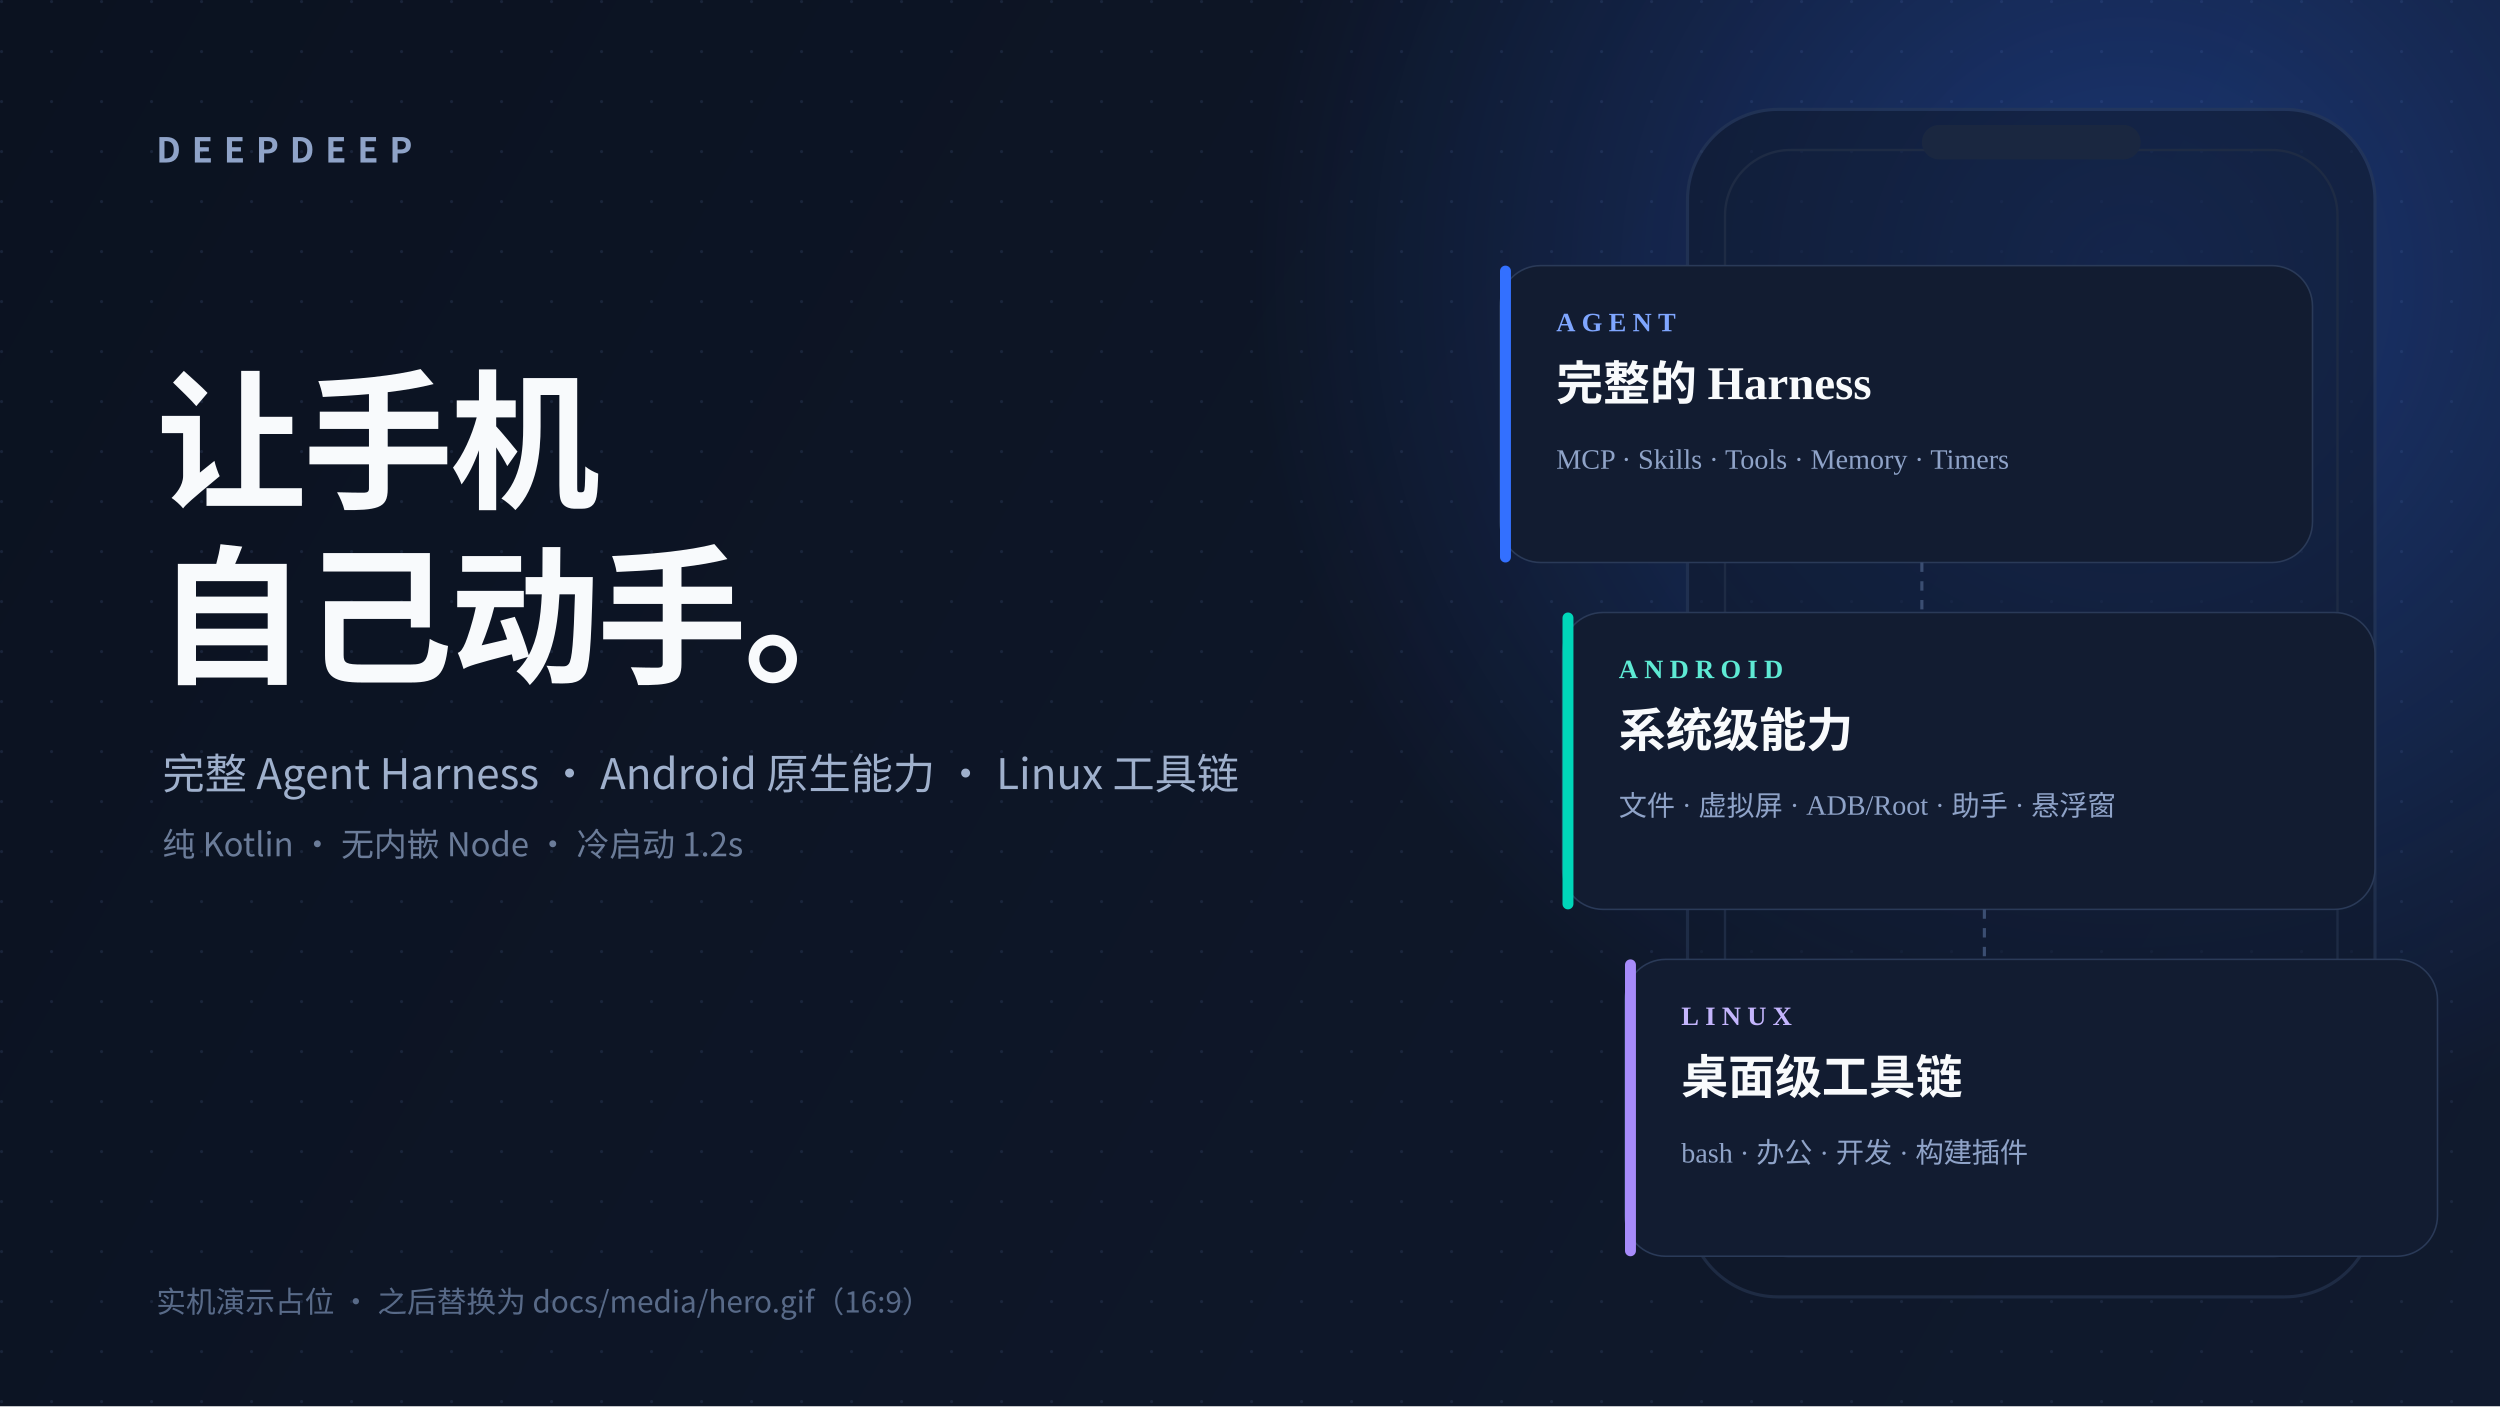
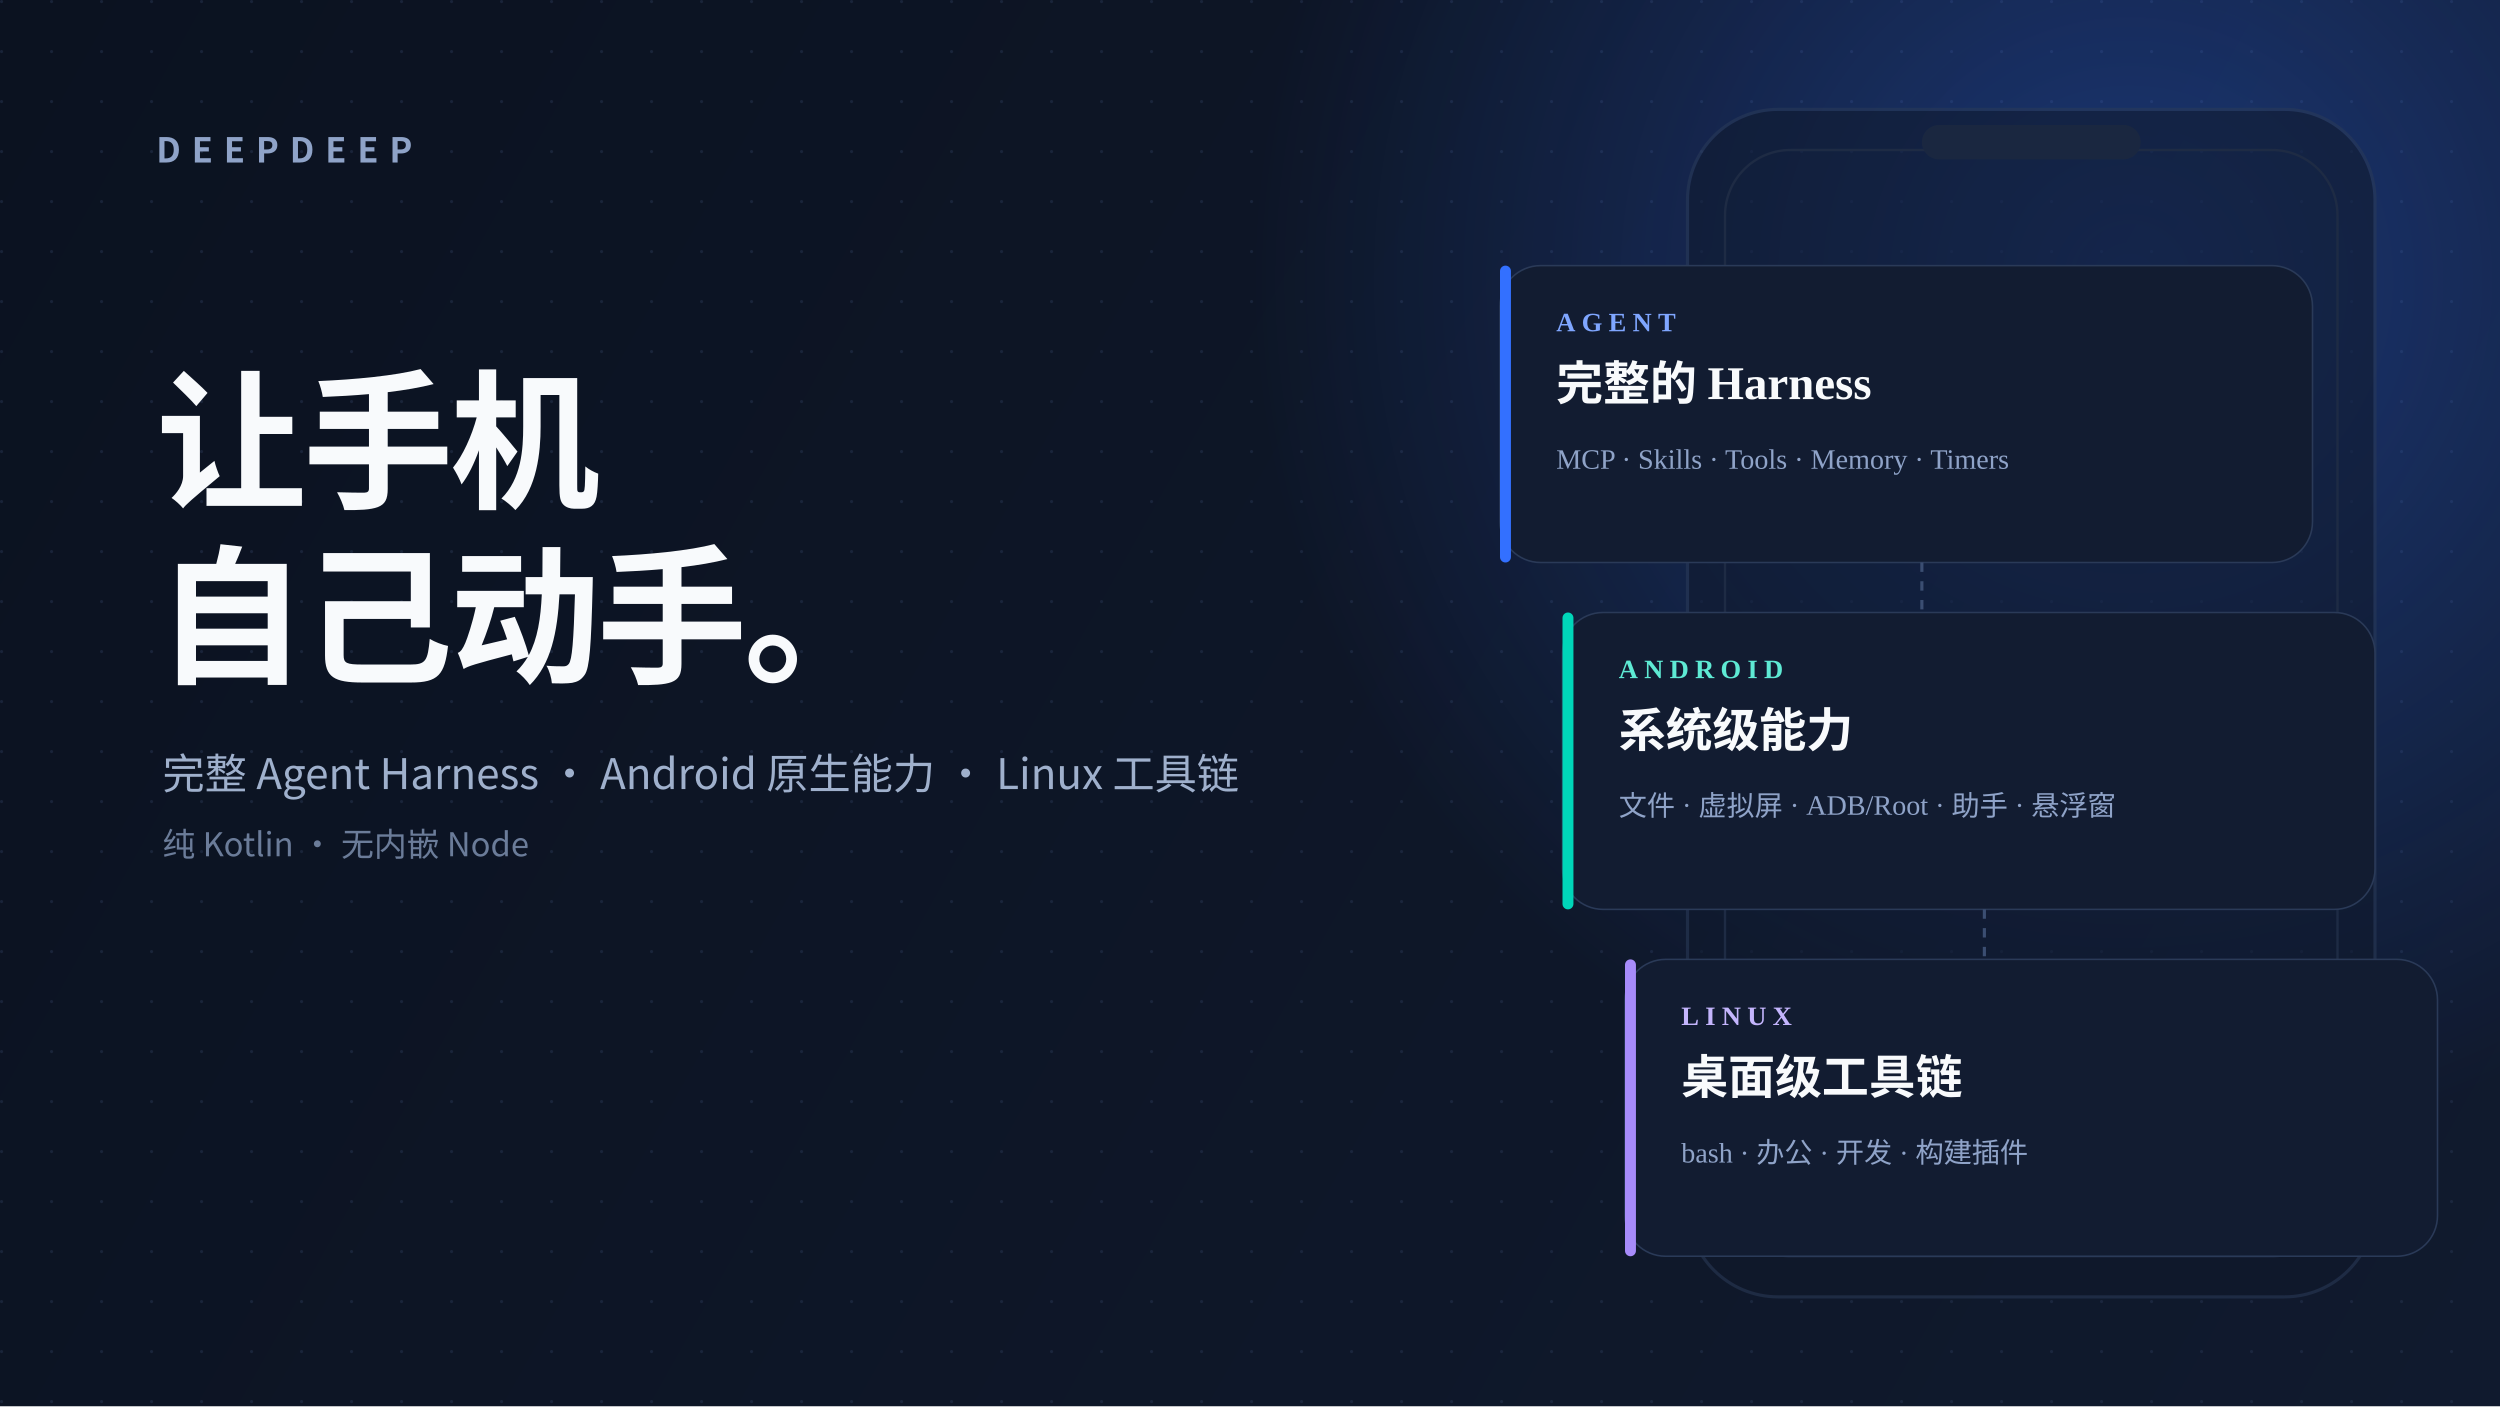
<svg xmlns="http://www.w3.org/2000/svg" width="1600" height="900" viewBox="0 0 1600 900" fill="none">
  <defs>
    <linearGradient id="bg" x1="0" y1="0" x2="1600" y2="900" gradientUnits="userSpaceOnUse">
      <stop stop-color="#0B1220" />
      <stop offset="1" stop-color="#101A2E" />
    </linearGradient>
    <radialGradient id="glow" cx="0" cy="0" r="1" gradientUnits="userSpaceOnUse" gradientTransform="translate(1360 180) rotate(130) scale(560)">
      <stop stop-color="#3370FF" stop-opacity="0.35" />
      <stop offset="1" stop-color="#3370FF" stop-opacity="0" />
    </radialGradient>
    <pattern id="dots" width="32" height="32" patternUnits="userSpaceOnUse">
      <circle cx="1" cy="1" r="1" fill="#26344F" opacity="0.5" />
    </pattern>
    <linearGradient id="accentA" x1="0" y1="0" x2="0" y2="1">
      <stop stop-color="#3370FF" />
      <stop offset="1" stop-color="#00D6B9" />
    </linearGradient>
  </defs>
  <rect width="1600" height="900" fill="url(#bg)" />
  <rect width="1600" height="900" fill="url(#dots)" />
  <rect width="1600" height="900" fill="url(#glow)" />
  <g font-family="-apple-system, BlinkMacSystemFont, 'Segoe UI', 'Noto Sans CJK SC', 'PingFang SC', sans-serif">
    <text x="100" y="104" fill="#8FA3C8" font-size="22" font-weight="600" letter-spacing="7">DEEPDEEP</text>
    <text x="100" y="318" fill="#F8FAFC" font-size="96" font-weight="700" letter-spacing="-2">让手机</text>
    <text x="100" y="430" fill="#F8FAFC" font-size="96" font-weight="700" letter-spacing="-2">自己动手。</text>
    <text x="104" y="505" fill="#9FB0CC" font-size="27">完整 Agent Harness · Android 原生能力 · Linux 工具链</text>
-     <text x="104" y="548" fill="#6B7C99" font-size="21">纯 Kotlin · 无内嵌 Node · 冷启动 1.2s</text>
-     <text x="100" y="840" fill="#586A88" font-size="19">实机演示占位 · 之后替换为 docs/media/hero.gif（16:9）</text>
+     <text x="104" y="548" fill="#6B7C99" font-size="21">纯 Kotlin · 无内嵌 Node</text>
  </g>
  <g>
    <rect x="1080" y="70" width="440" height="760" rx="58" stroke="#2A3A58" stroke-width="2" fill="#0F172A" opacity="0.55" />
    <rect x="1104" y="96" width="392" height="708" rx="42" stroke="#1E2B44" stroke-width="1.5" fill="none" />
    <rect x="1230" y="80" width="140" height="22" rx="11" fill="#1A2740" />
    <rect x="960" y="170" width="520" height="190" rx="26" fill="#121C31" stroke="#2A3A58" />
    <rect x="960" y="170" width="7" height="190" rx="3.5" fill="#3370FF" />
    <text x="996" y="212" fill="#7FA6FF" font-size="17" font-weight="600" letter-spacing="4">AGENT</text>
    <text x="996" y="256" fill="#F8FAFC" font-size="30" font-weight="700">完整的 Harness</text>
    <text x="996" y="300" fill="#8FA3C8" font-size="18">MCP · Skills · Tools · Memory · Timers</text>
    <rect x="1000" y="392" width="520" height="190" rx="26" fill="#121C31" stroke="#2A3A58" />
    <rect x="1000" y="392" width="7" height="190" rx="3.5" fill="#00D6B9" />
    <text x="1036" y="434" fill="#5EEAD4" font-size="17" font-weight="600" letter-spacing="4">ANDROID</text>
    <text x="1036" y="478" fill="#F8FAFC" font-size="30" font-weight="700">系统级能力</text>
    <text x="1036" y="522" fill="#8FA3C8" font-size="18">文件 · 虚拟屏 · ADB/Root · 助手 · 悬浮窗</text>
    <rect x="1040" y="614" width="520" height="190" rx="26" fill="#121C31" stroke="#2A3A58" />
    <rect x="1040" y="614" width="7" height="190" rx="3.5" fill="#A78BFA" />
    <text x="1076" y="656" fill="#C4B5FD" font-size="17" font-weight="600" letter-spacing="4">LINUX</text>
    <text x="1076" y="700" fill="#F8FAFC" font-size="30" font-weight="700">桌面级工具链</text>
    <text x="1076" y="744" fill="#8FA3C8" font-size="18">bash · 办公 · 开发 · 构建插件</text>
    <path d="M1230 360V392M1270 582V614" stroke="#3B4E72" stroke-width="2" stroke-dasharray="6 6" />
  </g>
</svg>
